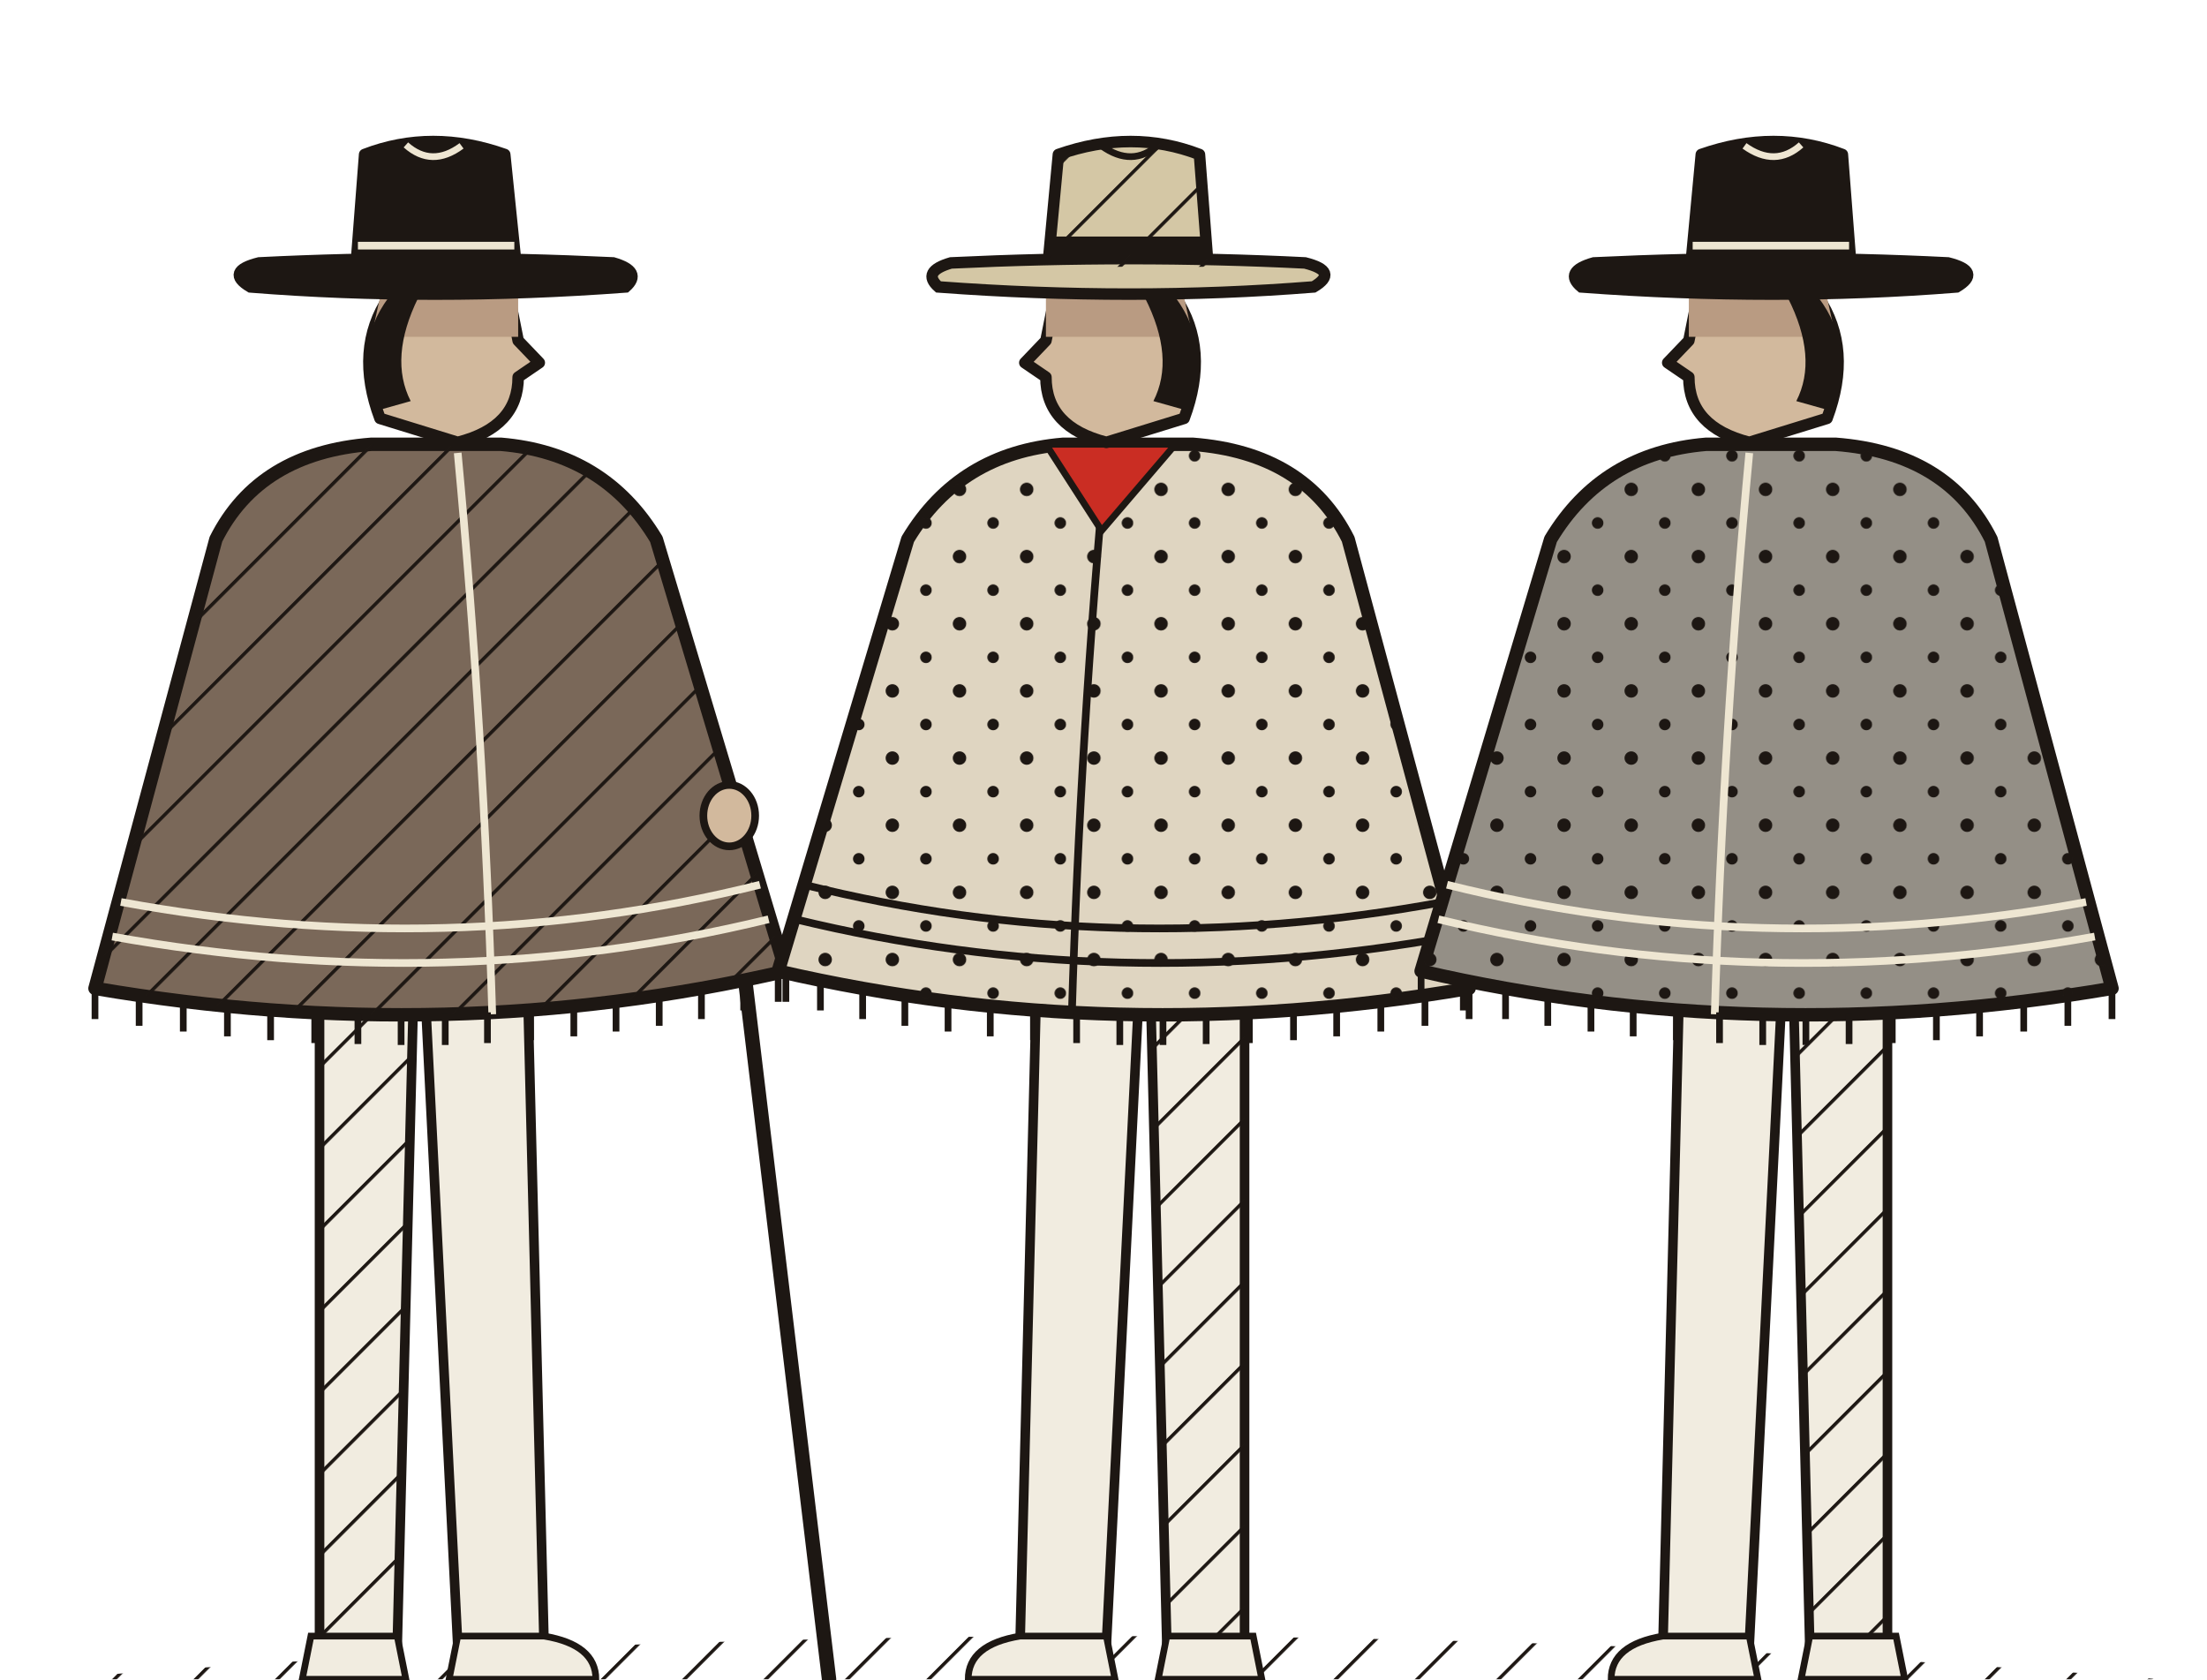
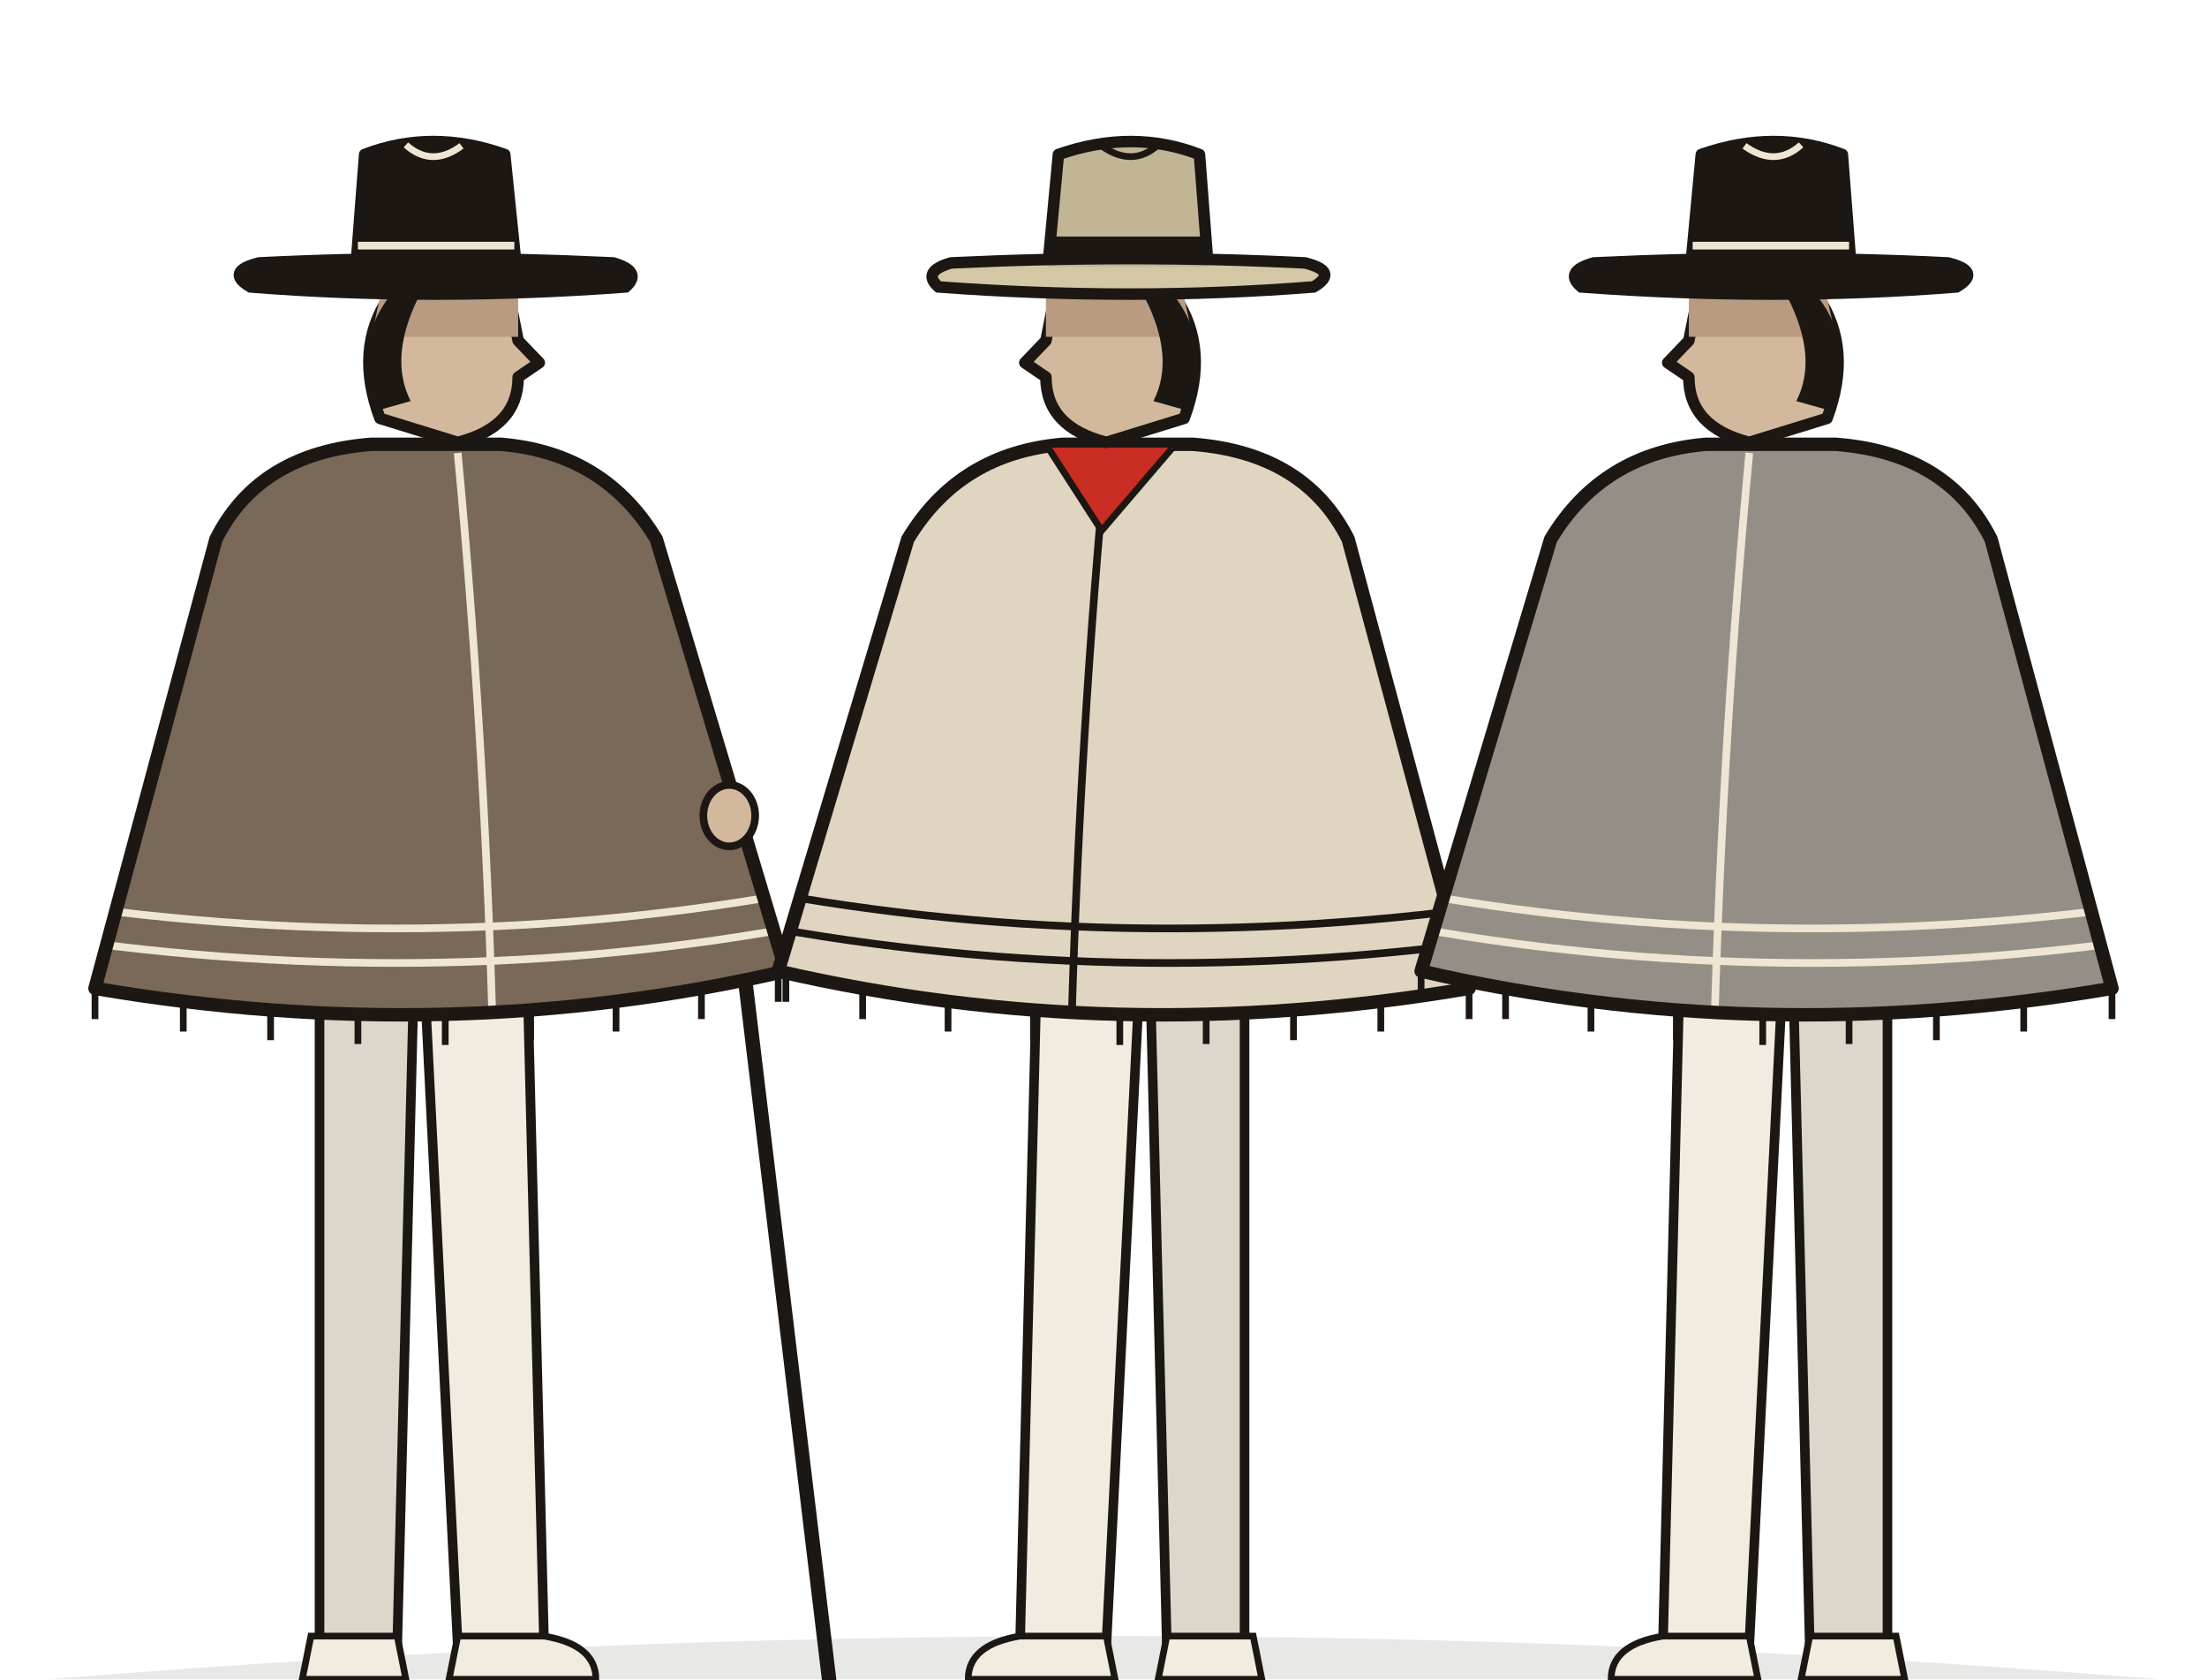
<svg xmlns="http://www.w3.org/2000/svg" width="230" height="175" viewBox="0 0 230 175">
  <defs>
-     <pattern id="t-fina" width="6" height="6" patternUnits="userSpaceOnUse" patternTransform="rotate(45)">
-       <line x1="0" y1="0" x2="0" y2="6" stroke="#1d1713" stroke-width="0.7" />
-     </pattern>
-     <pattern id="t-media" width="3.6" height="3.6" patternUnits="userSpaceOnUse" patternTransform="rotate(45)">
-       <line x1="0" y1="0" x2="0" y2="3.6" stroke="#1d1713" stroke-width="0.9" />
-     </pattern>
-     <pattern id="t-cruz" width="4" height="4" patternUnits="userSpaceOnUse" patternTransform="rotate(45)">
-       <line x1="0" y1="0" x2="0" y2="4" stroke="#1d1713" stroke-width="0.9" />
-       <line x1="0" y1="0" x2="4" y2="0" stroke="#1d1713" stroke-width="0.9" />
-     </pattern>
-     <pattern id="t-densa" width="2.8" height="2.8" patternUnits="userSpaceOnUse" patternTransform="rotate(30)">
-       <line x1="0" y1="0" x2="0" y2="2.8" stroke="#1d1713" stroke-width="1.2" />
-       <line x1="0" y1="0" x2="2.8" y2="0" stroke="#1d1713" stroke-width="1" />
-     </pattern>
-     <pattern id="t-horiz" width="8" height="4" patternUnits="userSpaceOnUse">
-       <line x1="0" y1="2" x2="8" y2="2" stroke="#1d1713" stroke-width="0.8" />
-     </pattern>
-     <pattern id="t-vert" width="4" height="8" patternUnits="userSpaceOnUse">
-       <line x1="2" y1="0" x2="2" y2="8" stroke="#1d1713" stroke-width="0.8" />
-     </pattern>
-     <pattern id="t-puntos" width="4" height="4" patternUnits="userSpaceOnUse">
-       <circle cx="2" cy="2" r="0.8" fill="#1d1713" />
-     </pattern>
-     <pattern id="t-puntos-ralos" width="7" height="7" patternUnits="userSpaceOnUse">
-       <circle cx="2" cy="2" r="0.7" fill="#1d1713" />
-       <circle cx="5.5" cy="5.5" r="0.6" fill="#1d1713" />
-     </pattern>
-     <pattern id="t-madera" width="40" height="6" patternUnits="userSpaceOnUse">
-       <path d="M0,3 C10,2 20,4 40,3" stroke="#1d1713" stroke-width="0.6" fill="none" />
-     </pattern>
-     <pattern id="t-tejido" width="6.5" height="6.5" patternUnits="userSpaceOnUse">
-       <path d="M0,3.2 H6.5 M3.2,0 V6.5" stroke="#1d1713" stroke-width="0.4" />
-     </pattern>
-     <pattern id="t-madera-v" width="6" height="40" patternUnits="userSpaceOnUse">
-       <path d="M3,0 C2,10 4,20 3,40" stroke="#1d1713" stroke-width="0.6" fill="none" />
+     <pattern id="rayado" width="9" height="9" patternUnits="userSpaceOnUse" patternTransform="rotate(45)">
+       <line x1="0" y1="0" x2="0" y2="9" stroke="#1d1713" stroke-width="1.2" />
    </pattern>
  </defs>
-   <path d="M5,175 Q115,166 225,175 Z" fill="url(#t-fina)" />
+   <path d="M5,175 Q115,166 225,175 Z" fill="#1d1713" fill-opacity="0.1" />
  <path d="M33.3,99.4 L43.2,99.4 L41.4,171.4 L33.3,171.4 Z" fill="#f1ece0" stroke="#1d1713" stroke-width="1" />
-   <path d="M33.3,99.4 L43.2,99.4 L41.4,171.4 L33.3,171.4 Z" fill="url(#t-fina)" />
+   <path d="M33.3,99.4 L43.2,99.4 L41.4,171.4 L33.3,171.4 Z" fill="#1d1713" fill-opacity="0.1" />
  <path d="M44.1,99.4 L54.9,99.4 L56.7,171.4 L47.7,171.4 Z" fill="#f1ece0" stroke="#1d1713" stroke-width="1" />
  <path d="M31.5,175 L42.3,175 L41.4,170.5 L32.4,170.5 Z M46.8,175 L62.1,175 Q62.1,171.4 56.7,170.5 L47.7,170.5 Z" fill="#f1ece0" stroke="#1d1713" stroke-width="0.7" />
  <path d="M75.6,85 L86.4,175" stroke="#1d1713" stroke-width="1.5" stroke-linecap="round" />
-   <path d="M38.7,46.3 L52.2,46.3 Q63,47.2 68.4,56.2 L81.9,101.2 Q46.8,109.3 9.9,103 L22.5,56.2 Q27,47.2 38.7,46.3 Z" fill="#7a6859" stroke="#1d1713" stroke-width="1.4" stroke-linejoin="round" />
-   <path d="M38.7,46.3 L52.2,46.3 Q63,47.2 68.4,56.2 L81.9,101.2 Q46.8,109.3 9.9,103 L22.5,56.2 Q27,47.2 38.7,46.3 Z" fill="url(#t-fina)" />
-   <path d="M11.7,97.6 Q46.8,103.9 80.1,95.8 M12.6,94 Q46.8,100.3 79.2,92.2 M47.7,47.2 Q50.4,76 51.3,105.7" stroke="#eee6d2" stroke-width="0.8" fill="none" />
-   <path d="M9.9,103 L9.9,106.2 M14.5,103.7 L14.5,106.9 M19.1,104.3 L19.1,107.5 M23.7,104.9 L23.7,108 M28.2,105.2 L28.2,108.4 M32.8,105.5 L32.8,108.7 M37.3,105.7 L37.3,108.8 M41.8,105.8 L41.8,108.9 M46.4,105.7 L46.4,108.9 M50.8,105.5 L50.8,108.7 M55.3,105.3 L55.3,108.4 M59.8,104.9 L59.8,108 M64.2,104.4 L64.2,107.5 M68.7,103.7 L68.7,106.9 M73.1,103 L73.1,106.2 M77.5,102.2 L77.5,105.3 M81.9,101.2 L81.9,104.4" stroke="#1d1713" stroke-width="0.7" />
+   <path d="M38.7,46.3 L52.2,46.3 Q63,47.2 68.4,56.2 L81.9,101.2 Q46.8,109.3 9.9,103 L22.5,56.2 Q27,47.2 38.7,46.3 Z" fill="#7a6859" />
+   <clipPath id="r31">
+     <path d="M38.7,46.3 L52.2,46.3 Q63,47.2 68.4,56.2 L81.9,101.2 Q46.8,109.3 9.9,103 L22.5,56.2 Q27,47.2 38.7,46.3 Z" />
+   </clipPath>
+   <g clip-path="url(#r31)">
+     <path d="M4.5,97.6 Q46.8,103.9 87.3,95.8 M4.5,94 Q46.8,100.3 87.3,92.2 M47.7,47.2 Q50.4,76 51.3,105.7" stroke="#eee6d2" stroke-width="0.8" fill="none" />
+   </g>
+   <path d="M38.7,46.3 L52.2,46.3 Q63,47.2 68.4,56.2 L81.9,101.2 Q46.8,109.3 9.9,103 L22.5,56.2 Q27,47.2 38.7,46.3 Z" fill="none" stroke="#1d1713" stroke-width="1.4" stroke-linejoin="round" />
+   <path d="M9.9,103 L9.9,106.2 M19.1,104.3 L19.1,107.5 M28.2,105.2 L28.2,108.4 M37.3,105.7 L37.3,108.8 M46.4,105.7 L46.4,108.9 M55.3,105.3 L55.3,108.4 M64.2,104.4 L64.2,107.5 M73.1,103 L73.1,106.2 M81.9,101.2 L81.9,104.4" stroke="#1d1713" stroke-width="0.7" />
  <ellipse cx="76" cy="85" rx="2.7" ry="3.2" fill="#d2b99d" stroke="#1d1713" stroke-width="0.8" />
  <path d="M39.6,43.6 Q36.9,36.4 40.5,31 L53.1,31 L54,35.5 L56.2,37.8 L54,39.3 Q54,44.5 47.7,46.1 Z" fill="#d2b99d" stroke="#1d1713" stroke-width="1.2" stroke-linejoin="round" />
  <path d="M38.7,35.1 L54,35.1 L54,31 L39.6,31 Z" fill="#b99b82" />
  <path d="M39.6,42.7 Q36.5,36.4 40.5,31 L43.6,31 Q40.5,37.3 42.8,41.8 Z" fill="#1d1713" />
  <path d="M37.1,27.8 L38,16.1 Q45,13.4 52.6,16.1 L53.8,27.8 Z" fill="#1d1713" stroke="#1d1713" stroke-width="1.2" stroke-linejoin="round" />
  <path d="M26.1,29.9 Q45,31.4 65.2,29.9 Q67,28.3 63.9,27.4 Q45,26.5 27,27.4 Q23.4,28.3 26.1,29.9 Z" fill="#1d1713" stroke="#1d1713" stroke-width="1.2" />
  <path d="M37.3,25.6 L53.6,25.6" stroke="#eee6d2" stroke-width="0.8" />
  <path d="M42.3,15.1 Q45,17.5 48.1,15.2" stroke="#eee6d2" stroke-width="0.7" fill="none" />
  <path d="M129.7,99.4 L119.8,99.4 L121.6,171.4 L129.7,171.4 Z" fill="#f1ece0" stroke="#1d1713" stroke-width="1" />
-   <path d="M129.7,99.4 L119.8,99.4 L121.6,171.4 L129.7,171.4 Z" fill="url(#t-fina)" />
+   <path d="M129.7,99.4 L119.8,99.4 L121.6,171.4 L129.7,171.4 Z" fill="#1d1713" fill-opacity="0.1" />
  <path d="M118.9,99.4 L108.1,99.4 L106.3,171.4 L115.3,171.4 Z" fill="#f1ece0" stroke="#1d1713" stroke-width="1" />
  <path d="M131.5,175 L120.7,175 L121.6,170.5 L130.6,170.5 Z M116.2,175 L100.9,175 Q100.9,171.4 106.3,170.5 L115.3,170.5 Z" fill="#f1ece0" stroke="#1d1713" stroke-width="0.7" />
-   <path d="M124.3,46.3 L110.8,46.3 Q100,47.2 94.6,56.2 L81.1,101.2 Q116.2,109.3 153.1,103 L140.5,56.2 Q136,47.2 124.3,46.3 Z" fill="#dfd5c1" stroke="#1d1713" stroke-width="1.4" stroke-linejoin="round" />
-   <path d="M124.3,46.3 L110.8,46.3 Q100,47.2 94.6,56.2 L81.1,101.2 Q116.2,109.3 153.1,103 L140.5,56.2 Q136,47.2 124.3,46.3 Z" fill="url(#t-puntos-ralos)" />
-   <path d="M151.3,97.6 Q116.2,103.9 82.9,95.8 M150.4,94 Q116.2,100.3 83.8,92.2 M115.3,47.2 Q112.6,76 111.7,105.7" stroke="#1d1713" stroke-width="0.8" fill="none" />
-   <path d="M153.1,103 L153.1,106.2 M148.5,103.7 L148.5,106.9 M143.9,104.3 L143.9,107.5 M139.3,104.9 L139.3,108 M134.8,105.2 L134.8,108.4 M130.2,105.5 L130.2,108.7 M125.7,105.7 L125.7,108.8 M121.2,105.8 L121.2,108.9 M116.7,105.7 L116.7,108.9 M112.2,105.5 L112.2,108.7 M107.7,105.3 L107.7,108.4 M103.2,104.9 L103.2,108 M98.8,104.4 L98.8,107.5 M94.3,103.7 L94.3,106.9 M89.9,103 L89.9,106.2 M85.5,102.2 L85.5,105.3 M81.1,101.2 L81.1,104.4" stroke="#1d1713" stroke-width="0.7" />
+   <path d="M124.3,46.3 L110.8,46.3 Q100,47.2 94.6,56.2 L81.1,101.2 Q116.2,109.3 153.1,103 L140.5,56.2 Q136,47.2 124.3,46.3 Z" fill="#dfd5c1" />
+   <clipPath id="r32">
+     <path d="M124.3,46.3 L110.8,46.3 Q100,47.2 94.6,56.2 L81.1,101.2 Q116.2,109.3 153.1,103 L140.5,56.2 Q136,47.2 124.3,46.3 Z" />
+   </clipPath>
+   <g clip-path="url(#r32)">
+     <path d="M158.5,97.6 Q116.2,103.9 75.7,95.8 M158.5,94 Q116.2,100.3 75.7,92.2 M115.3,47.2 Q112.6,76 111.7,105.7" stroke="#1d1713" stroke-width="0.8" fill="none" />
+   </g>
+   <path d="M124.3,46.3 L110.8,46.3 Q100,47.2 94.6,56.2 L81.1,101.2 Q116.2,109.3 153.1,103 L140.5,56.2 Q136,47.2 124.3,46.3 Z" fill="none" stroke="#1d1713" stroke-width="1.4" stroke-linejoin="round" />
+   <path d="M153.1,103 L153.1,106.2 M143.9,104.3 L143.9,107.5 M134.8,105.2 L134.8,108.4 M125.7,105.7 L125.7,108.8 M116.7,105.7 L116.7,108.9 M107.7,105.3 L107.7,108.4 M98.8,104.4 L98.8,107.5 M89.9,103 L89.9,106.2 M81.1,101.2 L81.1,104.4" stroke="#1d1713" stroke-width="0.7" />
  <path d="M122.5,46.3 L109,46.3 L114.8,55.3 Z" fill="#ca2d23" stroke="#1d1713" stroke-width="0.7" data-p="pañuelo partidista: uso en 1946 por confirmar" />
  <path d="M123.4,43.6 Q126.1,36.4 122.5,31 L109.9,31 L109,35.5 L106.8,37.8 L109,39.3 Q109,44.5 115.3,46.1 Z" fill="#d2b99d" stroke="#1d1713" stroke-width="1.2" stroke-linejoin="round" />
  <path d="M124.3,35.1 L109,35.1 L109,31 L123.4,31 Z" fill="#b99b82" />
  <path d="M123.4,42.7 Q126.5,36.4 122.5,31 L119.3,31 Q122.5,37.3 120.2,41.8 Z" fill="#1d1713" />
  <path d="M125.9,27.8 L125,16.1 Q118,13.4 110.3,16.1 L109.2,27.8 Z" fill="#d4c7a5" stroke="#1d1713" stroke-width="1.2" stroke-linejoin="round" />
  <path d="M136.9,29.9 Q118,31.4 97.8,29.9 Q96,28.3 99.1,27.4 Q118,26.5 136,27.4 Q139.6,28.3 136.9,29.9 Z" fill="#d4c7a5" stroke="#1d1713" stroke-width="1.2" />
-   <path d="M125.9,27.8 L125,16.1 Q118,13.4 110.3,16.1 L109.2,27.8 Z" fill="url(#t-fina)" />
+   <path d="M125.9,27.8 L125,16.1 Q118,13.4 110.3,16.1 L109.2,27.8 Z" fill="#1d1713" fill-opacity="0.1" />
  <path d="M125.7,25.6 L109.4,25.6" stroke="#1d1713" stroke-width="1.9" />
  <path d="M120.7,15.1 Q118,17.5 114.8,15.2" stroke="#1d1713" stroke-width="0.7" fill="none" />
  <path d="M196.7,99.4 L186.8,99.4 L188.6,171.4 L196.7,171.4 Z" fill="#f1ece0" stroke="#1d1713" stroke-width="1" />
-   <path d="M196.7,99.4 L186.8,99.4 L188.6,171.4 L196.7,171.4 Z" fill="url(#t-fina)" />
+   <path d="M196.7,99.4 L186.8,99.4 L188.6,171.4 L196.7,171.4 Z" fill="#1d1713" fill-opacity="0.1" />
  <path d="M185.9,99.4 L175.1,99.4 L173.3,171.4 L182.3,171.4 Z" fill="#f1ece0" stroke="#1d1713" stroke-width="1" />
  <path d="M198.5,175 L187.7,175 L188.6,170.5 L197.6,170.5 Z M183.2,175 L167.9,175 Q167.9,171.4 173.3,170.5 L182.3,170.5 Z" fill="#f1ece0" stroke="#1d1713" stroke-width="0.7" />
-   <path d="M191.3,46.3 L177.8,46.3 Q167,47.2 161.6,56.2 L148.1,101.2 Q183.2,109.3 220.1,103 L207.5,56.2 Q203,47.2 191.3,46.3 Z" fill="#948f86" stroke="#1d1713" stroke-width="1.4" stroke-linejoin="round" />
-   <path d="M191.3,46.3 L177.8,46.3 Q167,47.2 161.6,56.2 L148.1,101.2 Q183.2,109.3 220.1,103 L207.5,56.2 Q203,47.2 191.3,46.3 Z" fill="url(#t-puntos-ralos)" />
-   <path d="M218.3,97.6 Q183.2,103.9 149.9,95.8 M217.4,94 Q183.2,100.3 150.8,92.2 M182.3,47.2 Q179.6,76 178.7,105.7" stroke="#eee6d2" stroke-width="0.8" fill="none" />
-   <path d="M220.1,103 L220.1,106.2 M215.5,103.7 L215.5,106.9 M210.9,104.3 L210.9,107.5 M206.3,104.9 L206.3,108 M201.8,105.2 L201.8,108.4 M197.2,105.5 L197.2,108.7 M192.7,105.7 L192.7,108.8 M188.2,105.8 L188.2,108.9 M183.7,105.7 L183.7,108.9 M179.2,105.5 L179.2,108.7 M174.7,105.3 L174.7,108.4 M170.2,104.9 L170.2,108 M165.8,104.4 L165.8,107.5 M161.3,103.7 L161.3,106.9 M156.9,103 L156.9,106.2 M152.5,102.2 L152.5,105.3 M148.1,101.2 L148.1,104.4" stroke="#1d1713" stroke-width="0.7" />
+   <path d="M191.3,46.3 L177.8,46.3 Q167,47.2 161.6,56.2 L148.1,101.2 Q183.2,109.3 220.1,103 L207.5,56.2 Q203,47.2 191.3,46.3 Z" fill="#948f86" />
+   <clipPath id="r33">
+     <path d="M191.3,46.3 L177.8,46.3 Q167,47.2 161.6,56.2 L148.1,101.2 Q183.2,109.3 220.1,103 L207.5,56.2 Q203,47.2 191.3,46.3 Z" />
+   </clipPath>
+   <g clip-path="url(#r33)">
+     <path d="M225.5,97.6 Q183.2,103.9 142.7,95.8 M225.5,94 Q183.2,100.3 142.7,92.2 M182.3,47.2 Q179.6,76 178.7,105.7" stroke="#eee6d2" stroke-width="0.8" fill="none" />
+   </g>
+   <path d="M191.3,46.3 L177.8,46.3 Q167,47.2 161.6,56.2 L148.1,101.2 Q183.2,109.3 220.1,103 L207.5,56.2 Q203,47.2 191.3,46.3 Z" fill="none" stroke="#1d1713" stroke-width="1.4" stroke-linejoin="round" />
+   <path d="M220.1,103 L220.1,106.2 M210.9,104.3 L210.9,107.5 M201.8,105.2 L201.8,108.4 M192.7,105.7 L192.7,108.8 M183.7,105.7 L183.7,108.9 M174.7,105.3 L174.7,108.4 M165.8,104.4 L165.8,107.5 M156.9,103 L156.9,106.2 M148.1,101.2 L148.1,104.4" stroke="#1d1713" stroke-width="0.7" />
  <path d="M190.4,43.6 Q193.1,36.4 189.5,31 L176.9,31 L176,35.5 L173.8,37.8 L176,39.3 Q176,44.5 182.3,46.1 Z" fill="#d2b99d" stroke="#1d1713" stroke-width="1.2" stroke-linejoin="round" />
  <path d="M191.3,35.1 L176,35.1 L176,31 L190.4,31 Z" fill="#b99b82" />
  <path d="M190.4,42.7 Q193.6,36.4 189.5,31 L186.3,31 Q189.5,37.3 187.2,41.8 Z" fill="#1d1713" />
  <path d="M192.9,27.8 L192,16.1 Q185,13.4 177.3,16.1 L176.2,27.8 Z" fill="#1d1713" stroke="#1d1713" stroke-width="1.2" stroke-linejoin="round" />
  <path d="M203.9,29.9 Q185,31.4 164.8,29.9 Q162.9,28.3 166.1,27.4 Q185,26.5 203,27.4 Q206.6,28.3 203.9,29.9 Z" fill="#1d1713" stroke="#1d1713" stroke-width="1.2" />
  <path d="M192.7,25.6 L176.4,25.6" stroke="#eee6d2" stroke-width="0.8" />
  <path d="M187.7,15.1 Q185,17.5 181.8,15.2" stroke="#eee6d2" stroke-width="0.7" fill="none" />
</svg>
